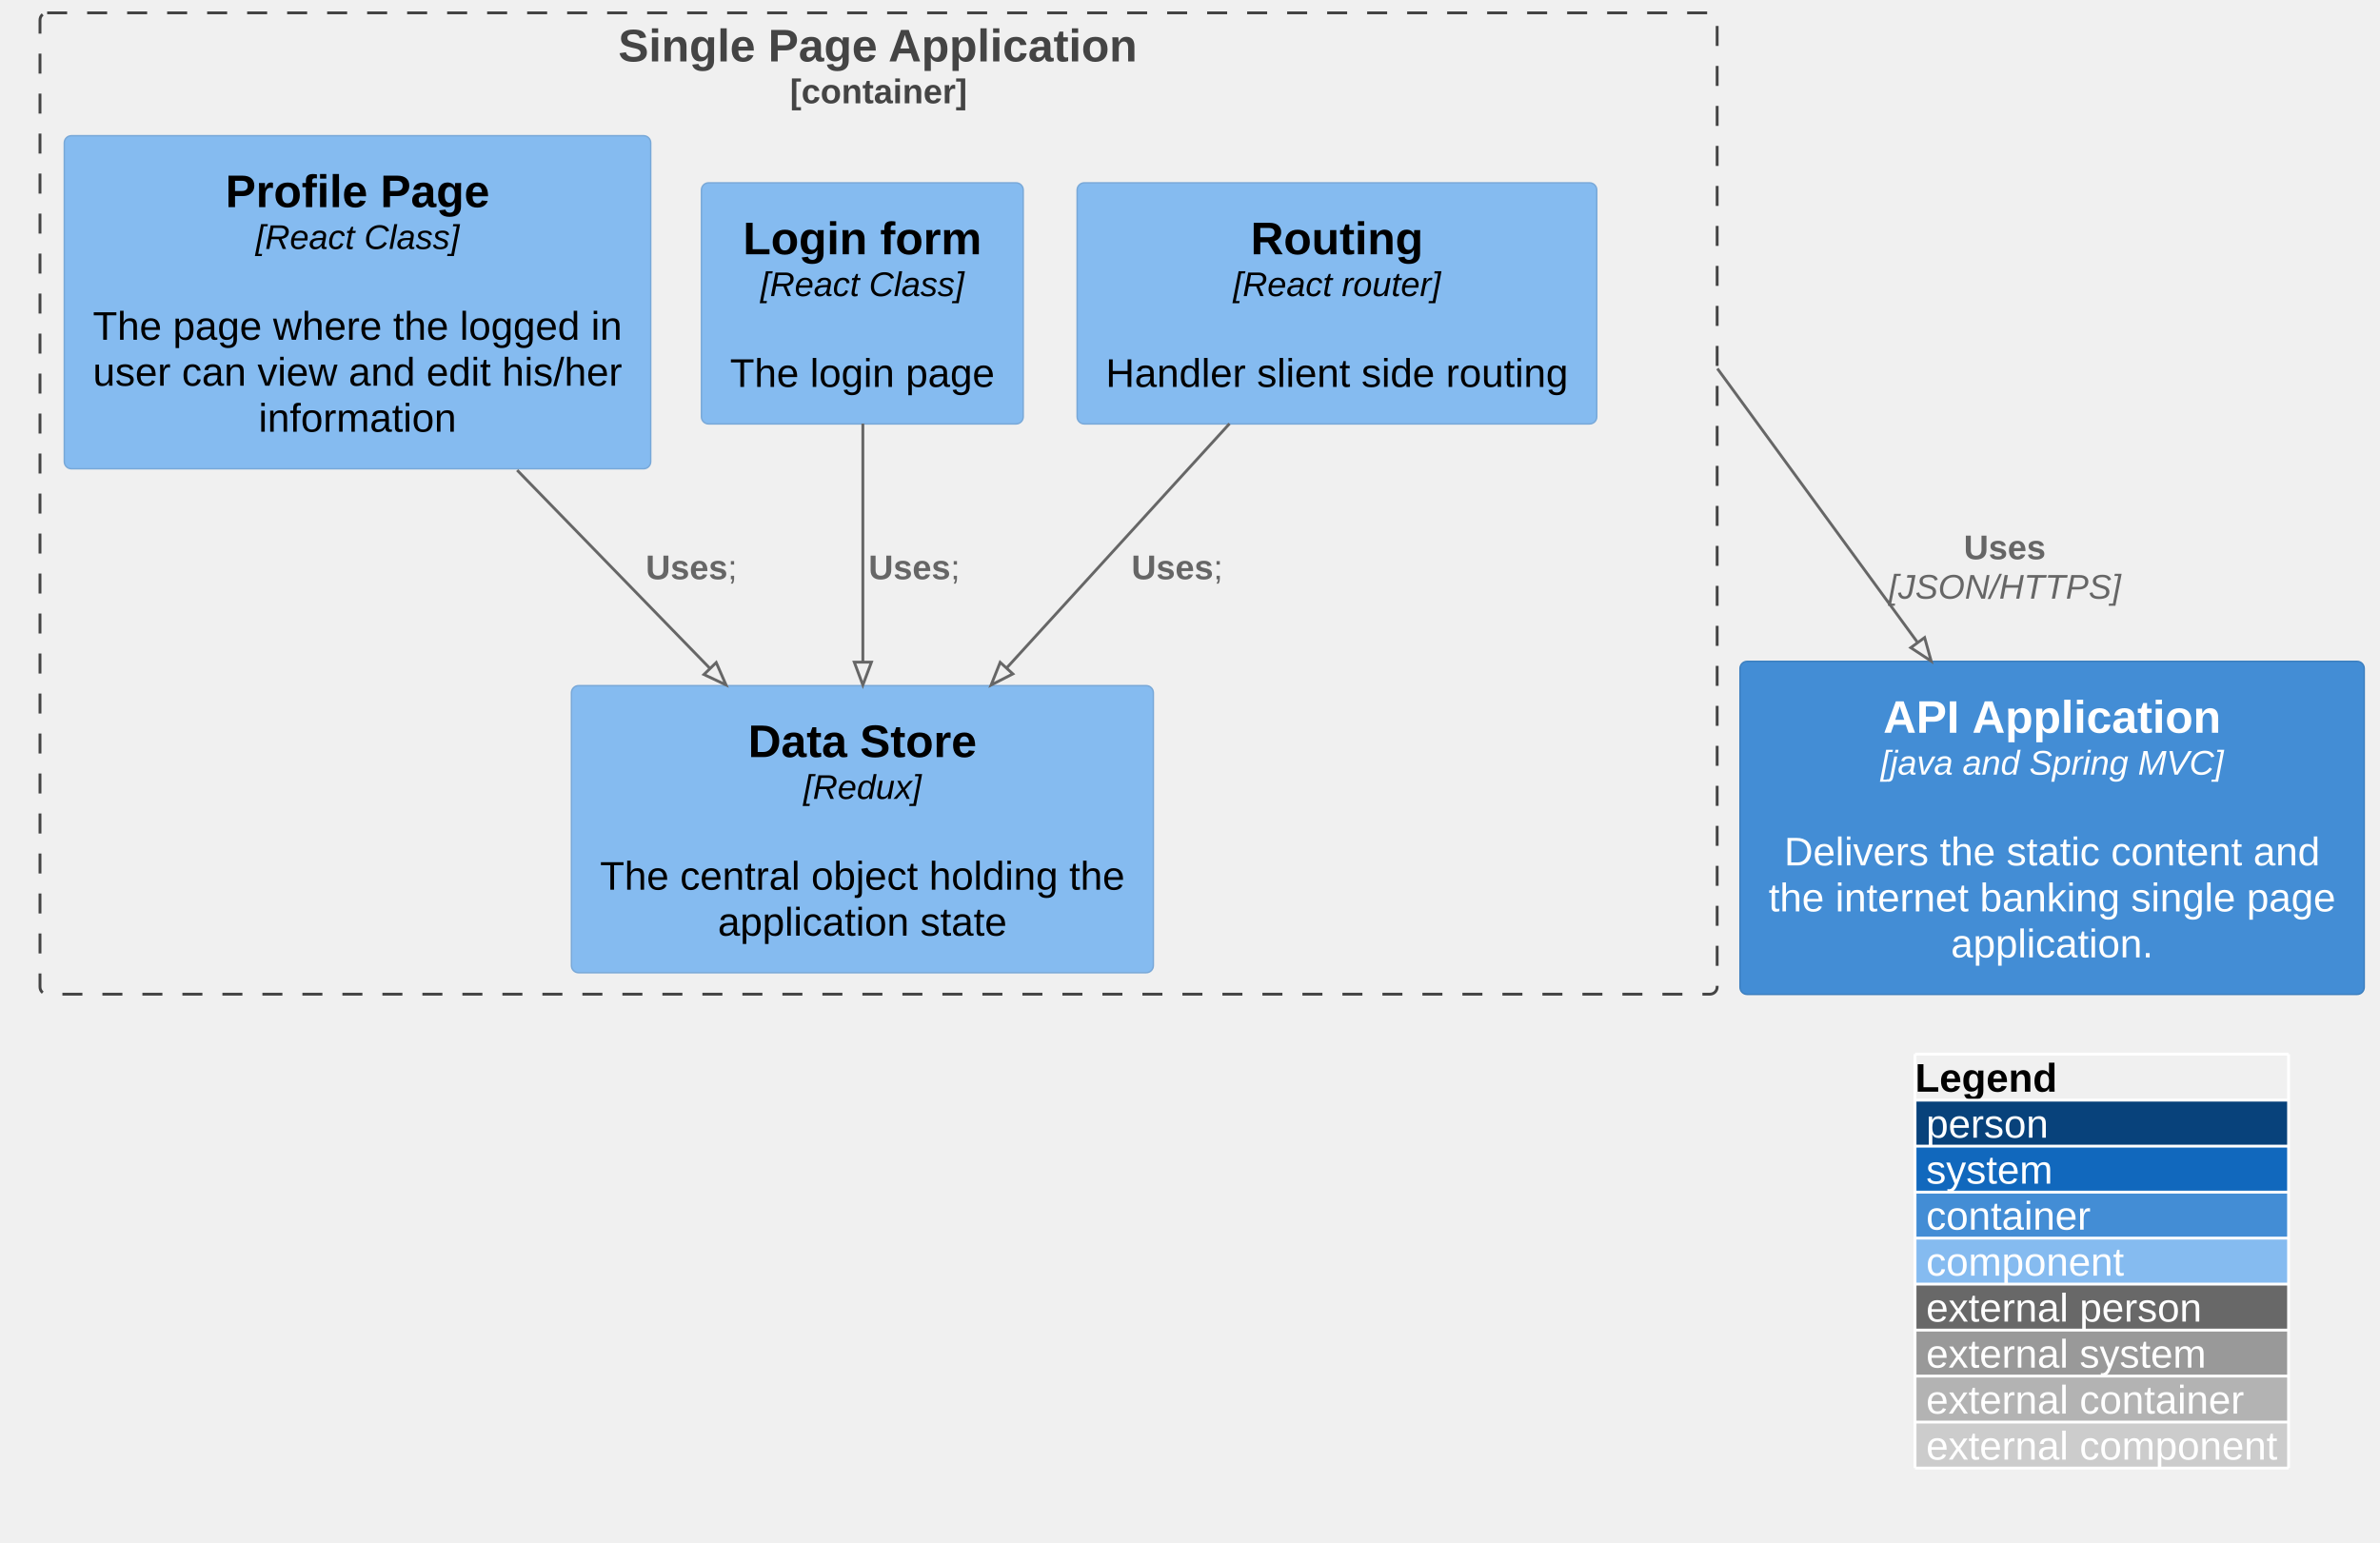
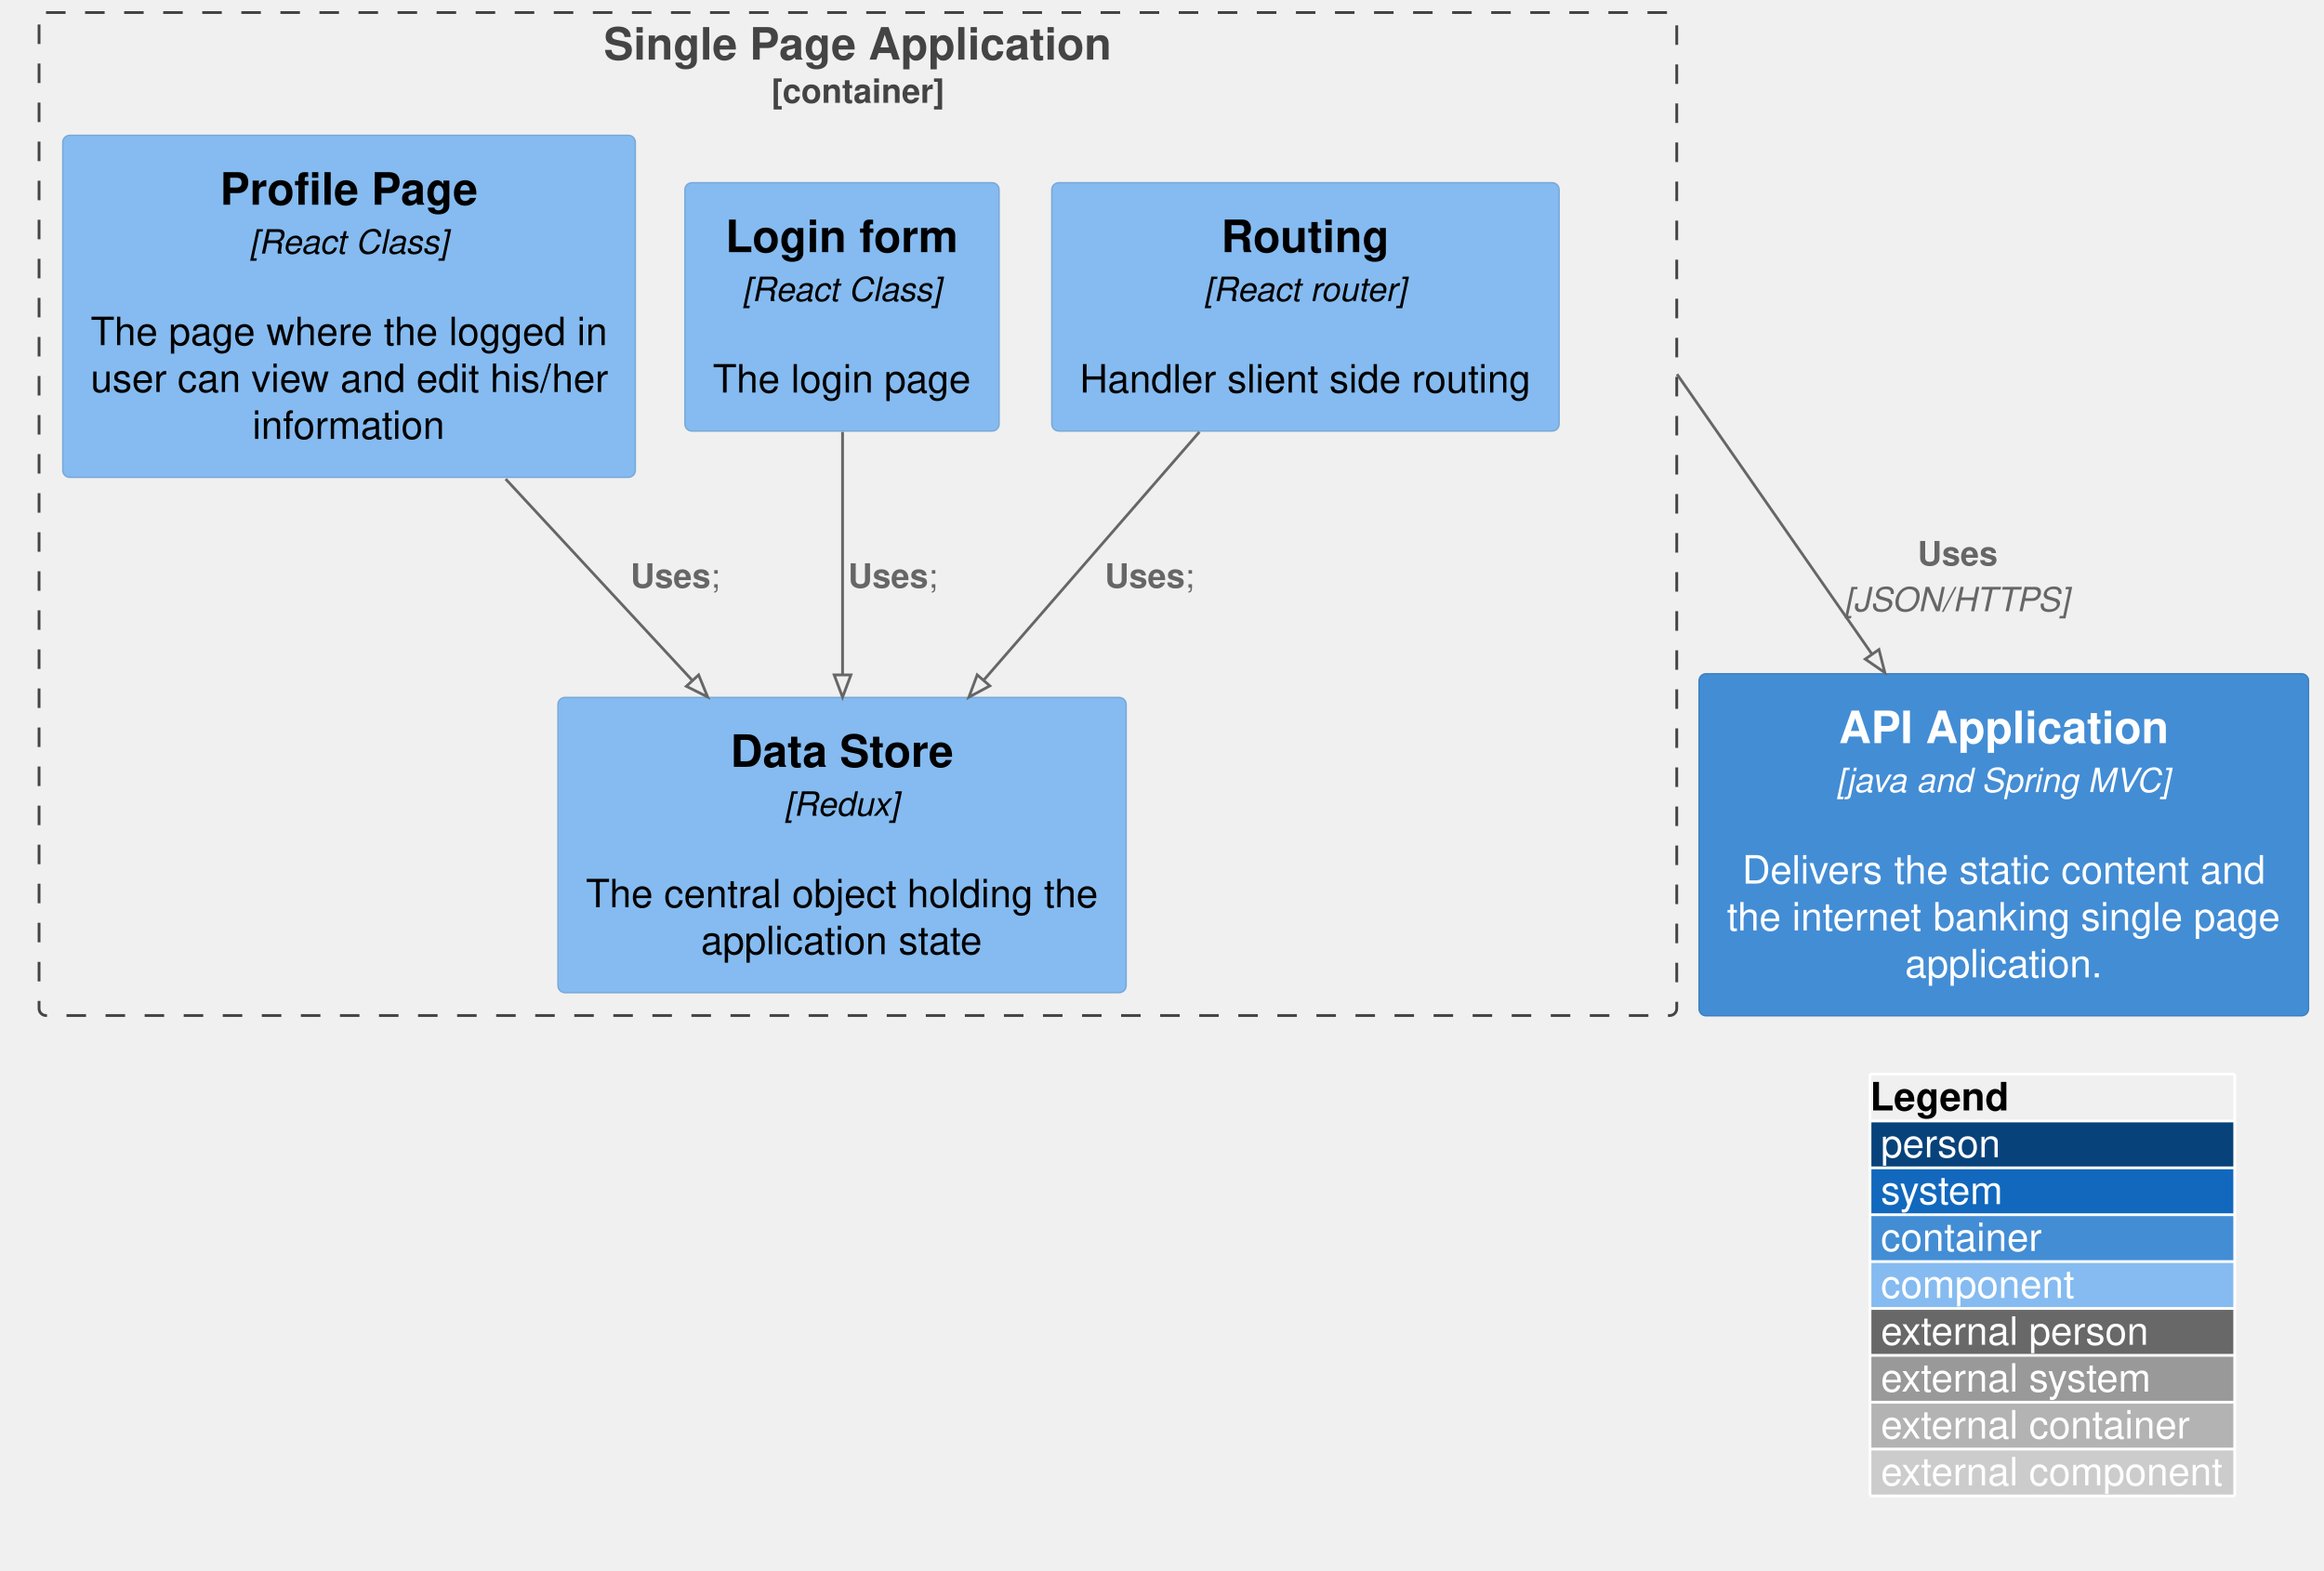
- <svg xmlns="http://www.w3.org/2000/svg" contentStyleType="text/css" data-diagram-type="DESCRIPTION" height="540px" preserveAspectRatio="none" style="width:833px;height:540px;background:#FFFFFF;" version="1.1" viewBox="0 0 833 540" width="833px" zoomAndPan="magnify">
+ <svg xmlns="http://www.w3.org/2000/svg" contentStyleType="text/css" data-diagram-type="DESCRIPTION" height="563px" preserveAspectRatio="none" style="width:833px;height:563px;background:#FFFFFF;" version="1.1" viewBox="0 0 833 563" width="833px" zoomAndPan="magnify">
  <defs />
  <g>
    <g class="cluster" data-entity="spa" data-source-line="1465" data-uid="ent0003" id="cluster_spa">
-       <rect fill="none" height="343.5" rx="2.5" ry="2.5" style="stroke:#444444;stroke-width:1;stroke-dasharray:7.0,7.0;" width="587" x="14" y="4.5" />
-       <text fill="#444444" font-family="Liberation Sans" font-size="16" font-weight="bold" lengthAdjust="spacing" textLength="182.25" x="216.375" y="21.508">Single Page Application</text>
-       <text fill="#444444" font-family="Liberation Sans" font-size="12" font-weight="bold" lengthAdjust="spacing" textLength="62.004" x="276.498" y="36.154">[container]</text>
+       <rect fill="none" height="359.5" rx="2.5" ry="2.5" style="stroke:#444444;stroke-width:1;stroke-dasharray:7.0,7.0;" width="587" x="14" y="4.5" />
+       <text fill="#444444" font-family="Nimbus Sans" font-size="16" font-weight="bold" lengthAdjust="spacing" textLength="182.272" x="216.364" y="21.364">Single Page Application</text>
+       <text fill="#444444" font-family="Nimbus Sans" font-size="12" font-weight="bold" lengthAdjust="spacing" textLength="62.004" x="276.498" y="36.848">[container]</text>
    </g>
    <g class="entity" data-entity="api" data-source-line="71" data-uid="ent0002" id="entity_api">
-       <rect fill="#438DD5" height="116.592" rx="2.5" ry="2.5" style="stroke:#3C7FC0;stroke-width:0.5;" width="218.481" x="609" y="231.5" />
-       <text fill="#FFFFFF" font-family="Liberation Sans" font-size="16" font-weight="bold" lengthAdjust="spacing" textLength="26.672" x="659.127" y="256.508">API</text>
-       <text fill="#FFFFFF" font-family="Liberation Sans" font-size="16" font-weight="bold" lengthAdjust="spacing" textLength="4.445" x="685.799" y="256.508"> </text>
-       <text fill="#FFFFFF" font-family="Liberation Sans" font-size="16" font-weight="bold" lengthAdjust="spacing" textLength="87.109" x="690.245" y="256.508">Application</text>
-       <text fill="#FFFFFF" font-family="Liberation Sans" font-size="12" font-style="italic" lengthAdjust="spacing" textLength="25.348" x="658.211" y="271.154">[java</text>
-       <text fill="#FFFFFF" font-family="Liberation Sans" font-size="12" font-style="italic" lengthAdjust="spacing" textLength="3.334" x="683.559" y="271.154"> </text>
-       <text fill="#FFFFFF" font-family="Liberation Sans" font-size="12" font-style="italic" lengthAdjust="spacing" textLength="20.021" x="686.893" y="271.154">and</text>
-       <text fill="#FFFFFF" font-family="Liberation Sans" font-size="12" font-style="italic" lengthAdjust="spacing" textLength="3.334" x="706.915" y="271.154"> </text>
-       <text fill="#FFFFFF" font-family="Liberation Sans" font-size="12" font-style="italic" lengthAdjust="spacing" textLength="34.688" x="710.249" y="271.154">Spring</text>
-       <text fill="#FFFFFF" font-family="Liberation Sans" font-size="12" font-style="italic" lengthAdjust="spacing" textLength="3.334" x="744.936" y="271.154"> </text>
-       <text fill="#FFFFFF" font-family="Liberation Sans" font-size="12" font-style="italic" lengthAdjust="spacing" textLength="30" x="748.27" y="271.154">MVC]</text>
-       <text fill="#FFFFFF" font-family="Liberation Sans" font-size="14" lengthAdjust="spacing" textLength="3.89" x="716.296" y="286.829"> </text>
-       <text fill="#FFFFFF" font-family="Liberation Sans" font-size="14" lengthAdjust="spacing" textLength="50.565" x="624.469" y="302.928">Delivers</text>
-       <text fill="#FFFFFF" font-family="Liberation Sans" font-size="14" lengthAdjust="spacing" textLength="3.89" x="675.034" y="302.928"> </text>
-       <text fill="#FFFFFF" font-family="Liberation Sans" font-size="14" lengthAdjust="spacing" textLength="19.462" x="678.924" y="302.928">the</text>
-       <text fill="#FFFFFF" font-family="Liberation Sans" font-size="14" lengthAdjust="spacing" textLength="3.89" x="698.386" y="302.928"> </text>
-       <text fill="#FFFFFF" font-family="Liberation Sans" font-size="14" lengthAdjust="spacing" textLength="32.676" x="702.275" y="302.928">static</text>
-       <text fill="#FFFFFF" font-family="Liberation Sans" font-size="14" lengthAdjust="spacing" textLength="3.89" x="734.951" y="302.928"> </text>
-       <text fill="#FFFFFF" font-family="Liberation Sans" font-size="14" lengthAdjust="spacing" textLength="45.924" x="738.841" y="302.928">content</text>
-       <text fill="#FFFFFF" font-family="Liberation Sans" font-size="14" lengthAdjust="spacing" textLength="3.89" x="784.765" y="302.928"> </text>
-       <text fill="#FFFFFF" font-family="Liberation Sans" font-size="14" lengthAdjust="spacing" textLength="23.358" x="788.654" y="302.928">and</text>
-       <text fill="#FFFFFF" font-family="Liberation Sans" font-size="14" lengthAdjust="spacing" textLength="19.462" x="619" y="319.026">the</text>
-       <text fill="#FFFFFF" font-family="Liberation Sans" font-size="14" lengthAdjust="spacing" textLength="3.89" x="638.462" y="319.026"> </text>
-       <text fill="#FFFFFF" font-family="Liberation Sans" font-size="14" lengthAdjust="spacing" textLength="46.696" x="642.352" y="319.026">internet</text>
-       <text fill="#FFFFFF" font-family="Liberation Sans" font-size="14" lengthAdjust="spacing" textLength="3.89" x="689.048" y="319.026"> </text>
-       <text fill="#FFFFFF" font-family="Liberation Sans" font-size="14" lengthAdjust="spacing" textLength="49.041" x="692.938" y="319.026">banking</text>
-       <text fill="#FFFFFF" font-family="Liberation Sans" font-size="14" lengthAdjust="spacing" textLength="3.89" x="741.979" y="319.026"> </text>
-       <text fill="#FFFFFF" font-family="Liberation Sans" font-size="14" lengthAdjust="spacing" textLength="36.579" x="745.868" y="319.026">single</text>
-       <text fill="#FFFFFF" font-family="Liberation Sans" font-size="14" lengthAdjust="spacing" textLength="3.89" x="782.447" y="319.026"> </text>
-       <text fill="#FFFFFF" font-family="Liberation Sans" font-size="14" lengthAdjust="spacing" textLength="31.145" x="786.337" y="319.026">page</text>
-       <text fill="#FFFFFF" font-family="Liberation Sans" font-size="14" lengthAdjust="spacing" textLength="70.827" x="682.827" y="335.125">application.</text>
+       <rect fill="#438DD5" height="122.6" rx="2.5" ry="2.5" style="stroke:#3C7FC0;stroke-width:0.5;" width="218.449" x="609" y="241.5" />
+       <text fill="#FFFFFF" font-family="Nimbus Sans" font-size="16" font-weight="bold" lengthAdjust="spacing" textLength="26.672" x="659.105" y="266.364">API</text>
+       <text fill="#FFFFFF" font-family="Nimbus Sans" font-size="16" font-weight="bold" lengthAdjust="spacing" textLength="4.448" x="685.777" y="266.364"> </text>
+       <text fill="#FFFFFF" font-family="Nimbus Sans" font-size="16" font-weight="bold" lengthAdjust="spacing" textLength="87.12" x="690.225" y="266.364">Application</text>
+       <text fill="#FFFFFF" font-family="Nimbus Sans" font-size="12" font-style="italic" lengthAdjust="spacing" textLength="25.344" x="658.2" y="283.9">[java</text>
+       <text fill="#FFFFFF" font-family="Nimbus Sans" font-size="12" font-style="italic" lengthAdjust="spacing" textLength="3.336" x="683.544" y="283.9"> </text>
+       <text fill="#FFFFFF" font-family="Nimbus Sans" font-size="12" font-style="italic" lengthAdjust="spacing" textLength="20.016" x="686.88" y="283.9">and</text>
+       <text fill="#FFFFFF" font-family="Nimbus Sans" font-size="12" font-style="italic" lengthAdjust="spacing" textLength="3.336" x="706.896" y="283.9"> </text>
+       <text fill="#FFFFFF" font-family="Nimbus Sans" font-size="12" font-style="italic" lengthAdjust="spacing" textLength="34.68" x="710.232" y="283.9">Spring</text>
+       <text fill="#FFFFFF" font-family="Nimbus Sans" font-size="12" font-style="italic" lengthAdjust="spacing" textLength="3.336" x="744.913" y="283.9"> </text>
+       <text fill="#FFFFFF" font-family="Nimbus Sans" font-size="12" font-style="italic" lengthAdjust="spacing" textLength="30" x="748.249" y="283.9">MVC]</text>
+       <text fill="#FFFFFF" font-family="Nimbus Sans" font-size="14" lengthAdjust="spacing" textLength="3.892" x="716.279" y="299.906"> </text>
+       <text fill="#FFFFFF" font-family="Nimbus Sans" font-size="14" lengthAdjust="spacing" textLength="50.554" x="624.46" y="316.706">Delivers</text>
+       <text fill="#FFFFFF" font-family="Nimbus Sans" font-size="14" lengthAdjust="spacing" textLength="3.892" x="675.014" y="316.706"> </text>
+       <text fill="#FFFFFF" font-family="Nimbus Sans" font-size="14" lengthAdjust="spacing" textLength="19.46" x="678.906" y="316.706">the</text>
+       <text fill="#FFFFFF" font-family="Nimbus Sans" font-size="14" lengthAdjust="spacing" textLength="3.892" x="698.366" y="316.706"> </text>
+       <text fill="#FFFFFF" font-family="Nimbus Sans" font-size="14" lengthAdjust="spacing" textLength="32.676" x="702.258" y="316.706">static</text>
+       <text fill="#FFFFFF" font-family="Nimbus Sans" font-size="14" lengthAdjust="spacing" textLength="3.892" x="734.933" y="316.706"> </text>
+       <text fill="#FFFFFF" font-family="Nimbus Sans" font-size="14" lengthAdjust="spacing" textLength="45.92" x="738.826" y="316.706">content</text>
+       <text fill="#FFFFFF" font-family="Nimbus Sans" font-size="14" lengthAdjust="spacing" textLength="3.892" x="784.745" y="316.706"> </text>
+       <text fill="#FFFFFF" font-family="Nimbus Sans" font-size="14" lengthAdjust="spacing" textLength="23.352" x="788.637" y="316.706">and</text>
+       <text fill="#FFFFFF" font-family="Nimbus Sans" font-size="14" lengthAdjust="spacing" textLength="19.46" x="619" y="333.506">the</text>
+       <text fill="#FFFFFF" font-family="Nimbus Sans" font-size="14" lengthAdjust="spacing" textLength="3.892" x="638.46" y="333.506"> </text>
+       <text fill="#FFFFFF" font-family="Nimbus Sans" font-size="14" lengthAdjust="spacing" textLength="46.69" x="642.352" y="333.506">internet</text>
+       <text fill="#FFFFFF" font-family="Nimbus Sans" font-size="14" lengthAdjust="spacing" textLength="3.892" x="689.042" y="333.506"> </text>
+       <text fill="#FFFFFF" font-family="Nimbus Sans" font-size="14" lengthAdjust="spacing" textLength="49.028" x="692.934" y="333.506">banking</text>
+       <text fill="#FFFFFF" font-family="Nimbus Sans" font-size="14" lengthAdjust="spacing" textLength="3.892" x="741.962" y="333.506"> </text>
+       <text fill="#FFFFFF" font-family="Nimbus Sans" font-size="14" lengthAdjust="spacing" textLength="36.568" x="745.854" y="333.506">single</text>
+       <text fill="#FFFFFF" font-family="Nimbus Sans" font-size="14" lengthAdjust="spacing" textLength="3.892" x="782.421" y="333.506"> </text>
+       <text fill="#FFFFFF" font-family="Nimbus Sans" font-size="14" lengthAdjust="spacing" textLength="31.136" x="786.313" y="333.506">page</text>
+       <text fill="#FFFFFF" font-family="Nimbus Sans" font-size="14" lengthAdjust="spacing" textLength="70.812" x="682.819" y="350.306">application.</text>
    </g>
    <g class="entity" data-entity="routing" data-source-line="63" data-uid="ent0004" id="entity_routing">
-       <rect fill="#85BBF0" height="84.394" rx="2.5" ry="2.5" style="stroke:#78A8D8;stroke-width:0.5;" width="181.868" x="377" y="64" />
-       <text fill="#000000" font-family="Liberation Sans" font-size="16" font-weight="bold" lengthAdjust="spacing" textLength="60.422" x="437.723" y="89.008">Routing</text>
-       <text fill="#000000" font-family="Liberation Sans" font-size="12" font-style="italic" lengthAdjust="spacing" textLength="34.682" x="431.585" y="103.654">[React</text>
-       <text fill="#000000" font-family="Liberation Sans" font-size="12" font-style="italic" lengthAdjust="spacing" textLength="3.334" x="466.267" y="103.654"> </text>
-       <text fill="#000000" font-family="Liberation Sans" font-size="12" font-style="italic" lengthAdjust="spacing" textLength="34.682" x="469.601" y="103.654">router]</text>
-       <text fill="#000000" font-family="Liberation Sans" font-size="14" lengthAdjust="spacing" textLength="3.89" x="465.989" y="119.329"> </text>
-       <text fill="#000000" font-family="Liberation Sans" font-size="14" lengthAdjust="spacing" textLength="49.027" x="387" y="135.428">Handler</text>
-       <text fill="#000000" font-family="Liberation Sans" font-size="14" lengthAdjust="spacing" textLength="3.89" x="436.027" y="135.428"> </text>
-       <text fill="#000000" font-family="Liberation Sans" font-size="14" lengthAdjust="spacing" textLength="32.683" x="439.917" y="135.428">slient</text>
-       <text fill="#000000" font-family="Liberation Sans" font-size="14" lengthAdjust="spacing" textLength="3.89" x="472.6" y="135.428"> </text>
-       <text fill="#000000" font-family="Liberation Sans" font-size="14" lengthAdjust="spacing" textLength="25.683" x="476.489" y="135.428">side</text>
-       <text fill="#000000" font-family="Liberation Sans" font-size="14" lengthAdjust="spacing" textLength="3.89" x="502.172" y="135.428"> </text>
-       <text fill="#000000" font-family="Liberation Sans" font-size="14" lengthAdjust="spacing" textLength="42.807" x="506.062" y="135.428">routing</text>
+       <rect fill="#85BBF0" height="89" rx="2.5" ry="2.5" style="stroke:#78A8D8;stroke-width:0.5;" width="181.839" x="377" y="65.5" />
+       <text fill="#000000" font-family="Nimbus Sans" font-size="16" font-weight="bold" lengthAdjust="spacing" textLength="60.432" x="437.704" y="90.364">Routing</text>
+       <text fill="#000000" font-family="Nimbus Sans" font-size="12" font-style="italic" lengthAdjust="spacing" textLength="34.68" x="431.571" y="107.9">[React</text>
+       <text fill="#000000" font-family="Nimbus Sans" font-size="12" font-style="italic" lengthAdjust="spacing" textLength="3.336" x="466.252" y="107.9"> </text>
+       <text fill="#000000" font-family="Nimbus Sans" font-size="12" font-style="italic" lengthAdjust="spacing" textLength="34.68" x="469.588" y="107.9">router]</text>
+       <text fill="#000000" font-family="Nimbus Sans" font-size="14" lengthAdjust="spacing" textLength="3.892" x="465.974" y="123.906"> </text>
+       <text fill="#000000" font-family="Nimbus Sans" font-size="14" lengthAdjust="spacing" textLength="49.014" x="387" y="140.706">Handler</text>
+       <text fill="#000000" font-family="Nimbus Sans" font-size="14" lengthAdjust="spacing" textLength="3.892" x="436.014" y="140.706"> </text>
+       <text fill="#000000" font-family="Nimbus Sans" font-size="14" lengthAdjust="spacing" textLength="32.676" x="439.906" y="140.706">slient</text>
+       <text fill="#000000" font-family="Nimbus Sans" font-size="14" lengthAdjust="spacing" textLength="3.892" x="472.582" y="140.706"> </text>
+       <text fill="#000000" font-family="Nimbus Sans" font-size="14" lengthAdjust="spacing" textLength="25.676" x="476.474" y="140.706">side</text>
+       <text fill="#000000" font-family="Nimbus Sans" font-size="14" lengthAdjust="spacing" textLength="3.892" x="502.149" y="140.706"> </text>
+       <text fill="#000000" font-family="Nimbus Sans" font-size="14" lengthAdjust="spacing" textLength="42.798" x="506.041" y="140.706">routing</text>
    </g>
    <g class="entity" data-entity="store" data-source-line="63" data-uid="ent0005" id="entity_store">
-       <rect fill="#85BBF0" height="100.493" rx="2.5" ry="2.5" style="stroke:#78A8D8;stroke-width:0.5;" width="203.675" x="200" y="240" />
-       <text fill="#000000" font-family="Liberation Sans" font-size="16" font-weight="bold" lengthAdjust="spacing" textLength="34.68" x="261.826" y="265.008">Data</text>
-       <text fill="#000000" font-family="Liberation Sans" font-size="16" font-weight="bold" lengthAdjust="spacing" textLength="4.445" x="296.505" y="265.008"> </text>
-       <text fill="#000000" font-family="Liberation Sans" font-size="16" font-weight="bold" lengthAdjust="spacing" textLength="40.898" x="300.951" y="265.008">Store</text>
-       <text fill="#000000" font-family="Liberation Sans" font-size="12" font-style="italic" lengthAdjust="spacing" textLength="41.355" x="281.16" y="279.654">[Redux]</text>
-       <text fill="#000000" font-family="Liberation Sans" font-size="14" lengthAdjust="spacing" textLength="3.89" x="299.893" y="295.329"> </text>
-       <text fill="#000000" font-family="Liberation Sans" font-size="14" lengthAdjust="spacing" textLength="24.124" x="210" y="311.428">The</text>
-       <text fill="#000000" font-family="Liberation Sans" font-size="14" lengthAdjust="spacing" textLength="3.89" x="234.124" y="311.428"> </text>
-       <text fill="#000000" font-family="Liberation Sans" font-size="14" lengthAdjust="spacing" textLength="42.02" x="238.014" y="311.428">central</text>
-       <text fill="#000000" font-family="Liberation Sans" font-size="14" lengthAdjust="spacing" textLength="3.89" x="280.034" y="311.428"> </text>
-       <text fill="#000000" font-family="Liberation Sans" font-size="14" lengthAdjust="spacing" textLength="37.358" x="283.924" y="311.428">object</text>
-       <text fill="#000000" font-family="Liberation Sans" font-size="14" lengthAdjust="spacing" textLength="3.89" x="321.282" y="311.428"> </text>
-       <text fill="#000000" font-family="Liberation Sans" font-size="14" lengthAdjust="spacing" textLength="45.151" x="325.172" y="311.428">holding</text>
-       <text fill="#000000" font-family="Liberation Sans" font-size="14" lengthAdjust="spacing" textLength="3.89" x="370.323" y="311.428"> </text>
-       <text fill="#000000" font-family="Liberation Sans" font-size="14" lengthAdjust="spacing" textLength="19.462" x="374.213" y="311.428">the</text>
-       <text fill="#000000" font-family="Liberation Sans" font-size="14" lengthAdjust="spacing" textLength="66.938" x="251.248" y="327.526">application</text>
-       <text fill="#000000" font-family="Liberation Sans" font-size="14" lengthAdjust="spacing" textLength="3.89" x="318.185" y="327.526"> </text>
-       <text fill="#000000" font-family="Liberation Sans" font-size="14" lengthAdjust="spacing" textLength="30.352" x="322.075" y="327.526">state</text>
+       <rect fill="#85BBF0" height="105.8" rx="2.5" ry="2.5" style="stroke:#78A8D8;stroke-width:0.5;" width="203.651" x="200" y="250" />
+       <text fill="#000000" font-family="Nimbus Sans" font-size="16" font-weight="bold" lengthAdjust="spacing" textLength="34.672" x="261.817" y="274.864">Data</text>
+       <text fill="#000000" font-family="Nimbus Sans" font-size="16" font-weight="bold" lengthAdjust="spacing" textLength="4.448" x="296.49" y="274.864"> </text>
+       <text fill="#000000" font-family="Nimbus Sans" font-size="16" font-weight="bold" lengthAdjust="spacing" textLength="40.896" x="300.938" y="274.864">Store</text>
+       <text fill="#000000" font-family="Nimbus Sans" font-size="12" font-style="italic" lengthAdjust="spacing" textLength="41.352" x="281.149" y="292.4">[Redux]</text>
+       <text fill="#000000" font-family="Nimbus Sans" font-size="14" lengthAdjust="spacing" textLength="3.892" x="299.88" y="308.406"> </text>
+       <text fill="#000000" font-family="Nimbus Sans" font-size="14" lengthAdjust="spacing" textLength="24.122" x="210" y="325.206">The</text>
+       <text fill="#000000" font-family="Nimbus Sans" font-size="14" lengthAdjust="spacing" textLength="3.892" x="234.122" y="325.206"> </text>
+       <text fill="#000000" font-family="Nimbus Sans" font-size="14" lengthAdjust="spacing" textLength="42.014" x="238.014" y="325.206">central</text>
+       <text fill="#000000" font-family="Nimbus Sans" font-size="14" lengthAdjust="spacing" textLength="3.892" x="280.028" y="325.206"> </text>
+       <text fill="#000000" font-family="Nimbus Sans" font-size="14" lengthAdjust="spacing" textLength="37.352" x="283.92" y="325.206">object</text>
+       <text fill="#000000" font-family="Nimbus Sans" font-size="14" lengthAdjust="spacing" textLength="3.892" x="321.272" y="325.206"> </text>
+       <text fill="#000000" font-family="Nimbus Sans" font-size="14" lengthAdjust="spacing" textLength="45.136" x="325.163" y="325.206">holding</text>
+       <text fill="#000000" font-family="Nimbus Sans" font-size="14" lengthAdjust="spacing" textLength="3.892" x="370.299" y="325.206"> </text>
+       <text fill="#000000" font-family="Nimbus Sans" font-size="14" lengthAdjust="spacing" textLength="19.46" x="374.191" y="325.206">the</text>
+       <text fill="#000000" font-family="Nimbus Sans" font-size="14" lengthAdjust="spacing" textLength="66.92" x="251.244" y="342.006">application</text>
+       <text fill="#000000" font-family="Nimbus Sans" font-size="14" lengthAdjust="spacing" textLength="3.892" x="318.163" y="342.006"> </text>
+       <text fill="#000000" font-family="Nimbus Sans" font-size="14" lengthAdjust="spacing" textLength="30.352" x="322.055" y="342.006">state</text>
    </g>
    <g class="entity" data-entity="login" data-source-line="63" data-uid="ent0006" id="entity_login">
-       <rect fill="#85BBF0" height="84.394" rx="2.5" ry="2.5" style="stroke:#78A8D8;stroke-width:0.5;" width="112.627" x="245.5" y="64" />
-       <text fill="#000000" font-family="Liberation Sans" font-size="16" font-weight="bold" lengthAdjust="spacing" textLength="43.539" x="260.044" y="89.008">Login</text>
-       <text fill="#000000" font-family="Liberation Sans" font-size="16" font-weight="bold" lengthAdjust="spacing" textLength="4.445" x="303.583" y="89.008"> </text>
-       <text fill="#000000" font-family="Liberation Sans" font-size="16" font-weight="bold" lengthAdjust="spacing" textLength="35.555" x="308.028" y="89.008">form</text>
-       <text fill="#000000" font-family="Liberation Sans" font-size="12" font-style="italic" lengthAdjust="spacing" textLength="34.682" x="266.136" y="103.654">[React</text>
-       <text fill="#000000" font-family="Liberation Sans" font-size="12" font-style="italic" lengthAdjust="spacing" textLength="3.334" x="300.817" y="103.654"> </text>
-       <text fill="#000000" font-family="Liberation Sans" font-size="12" font-style="italic" lengthAdjust="spacing" textLength="33.34" x="304.151" y="103.654">Class]</text>
-       <text fill="#000000" font-family="Liberation Sans" font-size="14" lengthAdjust="spacing" textLength="3.89" x="299.869" y="119.329"> </text>
-       <text fill="#000000" font-family="Liberation Sans" font-size="14" lengthAdjust="spacing" textLength="24.124" x="255.5" y="135.428">The</text>
-       <text fill="#000000" font-family="Liberation Sans" font-size="14" lengthAdjust="spacing" textLength="3.89" x="279.624" y="135.428"> </text>
-       <text fill="#000000" font-family="Liberation Sans" font-size="14" lengthAdjust="spacing" textLength="29.579" x="283.514" y="135.428">login</text>
-       <text fill="#000000" font-family="Liberation Sans" font-size="14" lengthAdjust="spacing" textLength="3.89" x="313.093" y="135.428"> </text>
-       <text fill="#000000" font-family="Liberation Sans" font-size="14" lengthAdjust="spacing" textLength="31.145" x="316.982" y="135.428">page</text>
+       <rect fill="#85BBF0" height="89" rx="2.5" ry="2.5" style="stroke:#78A8D8;stroke-width:0.5;" width="112.61" x="245.5" y="65.5" />
+       <text fill="#000000" font-family="Nimbus Sans" font-size="16" font-weight="bold" lengthAdjust="spacing" textLength="43.552" x="260.029" y="90.364">Login</text>
+       <text fill="#000000" font-family="Nimbus Sans" font-size="16" font-weight="bold" lengthAdjust="spacing" textLength="4.448" x="303.581" y="90.364"> </text>
+       <text fill="#000000" font-family="Nimbus Sans" font-size="16" font-weight="bold" lengthAdjust="spacing" textLength="35.552" x="308.029" y="90.364">form</text>
+       <text fill="#000000" font-family="Nimbus Sans" font-size="12" font-style="italic" lengthAdjust="spacing" textLength="34.68" x="266.128" y="107.9">[React</text>
+       <text fill="#000000" font-family="Nimbus Sans" font-size="12" font-style="italic" lengthAdjust="spacing" textLength="3.336" x="300.809" y="107.9"> </text>
+       <text fill="#000000" font-family="Nimbus Sans" font-size="12" font-style="italic" lengthAdjust="spacing" textLength="33.336" x="304.145" y="107.9">Class]</text>
+       <text fill="#000000" font-family="Nimbus Sans" font-size="14" lengthAdjust="spacing" textLength="3.892" x="299.859" y="123.906"> </text>
+       <text fill="#000000" font-family="Nimbus Sans" font-size="14" lengthAdjust="spacing" textLength="24.122" x="255.5" y="140.706">The</text>
+       <text fill="#000000" font-family="Nimbus Sans" font-size="14" lengthAdjust="spacing" textLength="3.892" x="279.622" y="140.706"> </text>
+       <text fill="#000000" font-family="Nimbus Sans" font-size="14" lengthAdjust="spacing" textLength="29.568" x="283.514" y="140.706">login</text>
+       <text fill="#000000" font-family="Nimbus Sans" font-size="14" lengthAdjust="spacing" textLength="3.892" x="313.082" y="140.706"> </text>
+       <text fill="#000000" font-family="Nimbus Sans" font-size="14" lengthAdjust="spacing" textLength="31.136" x="316.974" y="140.706">page</text>
    </g>
    <g class="entity" data-entity="profile" data-source-line="63" data-uid="ent0007" id="entity_profile">
-       <rect fill="#85BBF0" height="116.592" rx="2.5" ry="2.5" style="stroke:#78A8D8;stroke-width:0.5;" width="205.247" x="22.5" y="47.5" />
-       <text fill="#000000" font-family="Liberation Sans" font-size="16" font-weight="bold" lengthAdjust="spacing" textLength="49.789" x="78.885" y="72.508">Profile</text>
-       <text fill="#000000" font-family="Liberation Sans" font-size="16" font-weight="bold" lengthAdjust="spacing" textLength="4.445" x="128.674" y="72.508"> </text>
-       <text fill="#000000" font-family="Liberation Sans" font-size="16" font-weight="bold" lengthAdjust="spacing" textLength="38.242" x="133.12" y="72.508">Page</text>
-       <text fill="#000000" font-family="Liberation Sans" font-size="12" font-style="italic" lengthAdjust="spacing" textLength="34.682" x="89.446" y="87.154">[React</text>
-       <text fill="#000000" font-family="Liberation Sans" font-size="12" font-style="italic" lengthAdjust="spacing" textLength="3.334" x="124.127" y="87.154"> </text>
-       <text fill="#000000" font-family="Liberation Sans" font-size="12" font-style="italic" lengthAdjust="spacing" textLength="33.34" x="127.461" y="87.154">Class]</text>
-       <text fill="#000000" font-family="Liberation Sans" font-size="14" lengthAdjust="spacing" textLength="3.89" x="123.179" y="102.829"> </text>
-       <text fill="#000000" font-family="Liberation Sans" font-size="14" lengthAdjust="spacing" textLength="24.124" x="32.5" y="118.928">The</text>
-       <text fill="#000000" font-family="Liberation Sans" font-size="14" lengthAdjust="spacing" textLength="3.89" x="56.624" y="118.928"> </text>
-       <text fill="#000000" font-family="Liberation Sans" font-size="14" lengthAdjust="spacing" textLength="31.145" x="60.514" y="118.928">page</text>
-       <text fill="#000000" font-family="Liberation Sans" font-size="14" lengthAdjust="spacing" textLength="3.89" x="91.658" y="118.928"> </text>
-       <text fill="#000000" font-family="Liberation Sans" font-size="14" lengthAdjust="spacing" textLength="38.131" x="95.548" y="118.928">where</text>
-       <text fill="#000000" font-family="Liberation Sans" font-size="14" lengthAdjust="spacing" textLength="3.89" x="133.679" y="118.928"> </text>
-       <text fill="#000000" font-family="Liberation Sans" font-size="14" lengthAdjust="spacing" textLength="19.462" x="137.568" y="118.928">the</text>
-       <text fill="#000000" font-family="Liberation Sans" font-size="14" lengthAdjust="spacing" textLength="3.89" x="157.03" y="118.928"> </text>
-       <text fill="#000000" font-family="Liberation Sans" font-size="14" lengthAdjust="spacing" textLength="42.041" x="160.92" y="118.928">logged</text>
-       <text fill="#000000" font-family="Liberation Sans" font-size="14" lengthAdjust="spacing" textLength="3.89" x="202.961" y="118.928"> </text>
-       <text fill="#000000" font-family="Liberation Sans" font-size="14" lengthAdjust="spacing" textLength="10.896" x="206.851" y="118.928">in</text>
-       <text fill="#000000" font-family="Liberation Sans" font-size="14" lengthAdjust="spacing" textLength="27.234" x="32.517" y="135.026">user</text>
-       <text fill="#000000" font-family="Liberation Sans" font-size="14" lengthAdjust="spacing" textLength="3.89" x="59.752" y="135.026"> </text>
-       <text fill="#000000" font-family="Liberation Sans" font-size="14" lengthAdjust="spacing" textLength="22.572" x="63.641" y="135.026">can</text>
-       <text fill="#000000" font-family="Liberation Sans" font-size="14" lengthAdjust="spacing" textLength="3.89" x="86.213" y="135.026"> </text>
-       <text fill="#000000" font-family="Liberation Sans" font-size="14" lengthAdjust="spacing" textLength="28.007" x="90.103" y="135.026">view</text>
-       <text fill="#000000" font-family="Liberation Sans" font-size="14" lengthAdjust="spacing" textLength="3.89" x="118.11" y="135.026"> </text>
-       <text fill="#000000" font-family="Liberation Sans" font-size="14" lengthAdjust="spacing" textLength="23.358" x="121.999" y="135.026">and</text>
-       <text fill="#000000" font-family="Liberation Sans" font-size="14" lengthAdjust="spacing" textLength="3.89" x="145.358" y="135.026"> </text>
-       <text fill="#000000" font-family="Liberation Sans" font-size="14" lengthAdjust="spacing" textLength="22.572" x="149.248" y="135.026">edit</text>
-       <text fill="#000000" font-family="Liberation Sans" font-size="14" lengthAdjust="spacing" textLength="3.89" x="171.82" y="135.026"> </text>
-       <text fill="#000000" font-family="Liberation Sans" font-size="14" lengthAdjust="spacing" textLength="42.02" x="175.709" y="135.026">his/her</text>
-       <text fill="#000000" font-family="Liberation Sans" font-size="14" lengthAdjust="spacing" textLength="69.255" x="90.496" y="151.125">information</text>
+       <rect fill="#85BBF0" height="122.6" rx="2.5" ry="2.5" style="stroke:#78A8D8;stroke-width:0.5;" width="205.219" x="22.5" y="48.5" />
+       <text fill="#000000" font-family="Nimbus Sans" font-size="16" font-weight="bold" lengthAdjust="spacing" textLength="49.792" x="78.87" y="73.364">Profile</text>
+       <text fill="#000000" font-family="Nimbus Sans" font-size="16" font-weight="bold" lengthAdjust="spacing" textLength="4.448" x="128.662" y="73.364"> </text>
+       <text fill="#000000" font-family="Nimbus Sans" font-size="16" font-weight="bold" lengthAdjust="spacing" textLength="38.24" x="133.11" y="73.364">Page</text>
+       <text fill="#000000" font-family="Nimbus Sans" font-size="12" font-style="italic" lengthAdjust="spacing" textLength="34.68" x="89.433" y="90.9">[React</text>
+       <text fill="#000000" font-family="Nimbus Sans" font-size="12" font-style="italic" lengthAdjust="spacing" textLength="3.336" x="124.114" y="90.9"> </text>
+       <text fill="#000000" font-family="Nimbus Sans" font-size="12" font-style="italic" lengthAdjust="spacing" textLength="33.336" x="127.45" y="90.9">Class]</text>
+       <text fill="#000000" font-family="Nimbus Sans" font-size="14" lengthAdjust="spacing" textLength="3.892" x="123.164" y="106.906"> </text>
+       <text fill="#000000" font-family="Nimbus Sans" font-size="14" lengthAdjust="spacing" textLength="24.122" x="32.5" y="123.706">The</text>
+       <text fill="#000000" font-family="Nimbus Sans" font-size="14" lengthAdjust="spacing" textLength="3.892" x="56.622" y="123.706"> </text>
+       <text fill="#000000" font-family="Nimbus Sans" font-size="14" lengthAdjust="spacing" textLength="31.136" x="60.514" y="123.706">page</text>
+       <text fill="#000000" font-family="Nimbus Sans" font-size="14" lengthAdjust="spacing" textLength="3.892" x="91.65" y="123.706"> </text>
+       <text fill="#000000" font-family="Nimbus Sans" font-size="14" lengthAdjust="spacing" textLength="38.122" x="95.542" y="123.706">where</text>
+       <text fill="#000000" font-family="Nimbus Sans" font-size="14" lengthAdjust="spacing" textLength="3.892" x="133.664" y="123.706"> </text>
+       <text fill="#000000" font-family="Nimbus Sans" font-size="14" lengthAdjust="spacing" textLength="19.46" x="137.556" y="123.706">the</text>
+       <text fill="#000000" font-family="Nimbus Sans" font-size="14" lengthAdjust="spacing" textLength="3.892" x="157.016" y="123.706"> </text>
+       <text fill="#000000" font-family="Nimbus Sans" font-size="14" lengthAdjust="spacing" textLength="42.028" x="160.907" y="123.706">logged</text>
+       <text fill="#000000" font-family="Nimbus Sans" font-size="14" lengthAdjust="spacing" textLength="3.892" x="202.935" y="123.706"> </text>
+       <text fill="#000000" font-family="Nimbus Sans" font-size="14" lengthAdjust="spacing" textLength="10.892" x="206.827" y="123.706">in</text>
+       <text fill="#000000" font-family="Nimbus Sans" font-size="14" lengthAdjust="spacing" textLength="27.23" x="32.514" y="140.506">user</text>
+       <text fill="#000000" font-family="Nimbus Sans" font-size="14" lengthAdjust="spacing" textLength="3.892" x="59.744" y="140.506"> </text>
+       <text fill="#000000" font-family="Nimbus Sans" font-size="14" lengthAdjust="spacing" textLength="22.568" x="63.636" y="140.506">can</text>
+       <text fill="#000000" font-family="Nimbus Sans" font-size="14" lengthAdjust="spacing" textLength="3.892" x="86.204" y="140.506"> </text>
+       <text fill="#000000" font-family="Nimbus Sans" font-size="14" lengthAdjust="spacing" textLength="28" x="90.096" y="140.506">view</text>
+       <text fill="#000000" font-family="Nimbus Sans" font-size="14" lengthAdjust="spacing" textLength="3.892" x="118.096" y="140.506"> </text>
+       <text fill="#000000" font-family="Nimbus Sans" font-size="14" lengthAdjust="spacing" textLength="23.352" x="121.988" y="140.506">and</text>
+       <text fill="#000000" font-family="Nimbus Sans" font-size="14" lengthAdjust="spacing" textLength="3.892" x="145.339" y="140.506"> </text>
+       <text fill="#000000" font-family="Nimbus Sans" font-size="14" lengthAdjust="spacing" textLength="22.568" x="149.232" y="140.506">edit</text>
+       <text fill="#000000" font-family="Nimbus Sans" font-size="14" lengthAdjust="spacing" textLength="3.892" x="171.799" y="140.506"> </text>
+       <text fill="#000000" font-family="Nimbus Sans" font-size="14" lengthAdjust="spacing" textLength="42.014" x="175.691" y="140.506">his/her</text>
+       <text fill="#000000" font-family="Nimbus Sans" font-size="14" lengthAdjust="spacing" textLength="69.244" x="90.488" y="157.306">information</text>
    </g>
    <g class="link" data-entity-1="spa" data-entity-2="api" data-uid="lnk8" id="link_spa_api">
-       <polygon fill="none" points="675.914,231.408,673.616,223.179,668.771,226.719,675.914,231.408" style="stroke:#666666;stroke-width:1;" />
-       <path d="M601.088,129.015 C601.423,129.474 601.763,129.938 602.106,130.408 C602.793,131.348 603.496,132.31 604.214,133.293 C605.651,135.259 607.149,137.309 608.7,139.432 C614.907,147.925 621.978,157.601 629.47,167.853 C644.454,188.357 656.399,204.704 671.194,224.949" fill="none" style="stroke:#666666;stroke-width:1;" />
-       <text fill="#666666" font-family="Liberation Sans" font-size="12" font-weight="bold" lengthAdjust="spacing" textLength="28.688" x="687.326" y="195.756">Uses</text>
-       <text fill="#666666" font-family="Liberation Sans" font-size="12" font-style="italic" lengthAdjust="spacing" textLength="81.34" x="661" y="209.555">[JSON/HTTPS]</text>
+       <polygon fill="none" points="675.591,241.097,673.481,232.817,668.557,236.246,675.591,241.097" style="stroke:#666666;stroke-width:1;" />
+       <path d="M601.105,134.128 C601.274,134.37 601.443,134.614 601.614,134.859 C602.296,135.838 602.995,136.842 603.709,137.868 C605.138,139.919 606.629,142.06 608.175,144.281 C614.36,153.164 621.431,163.319 628.937,174.098 C643.949,195.656 656.13,213.149 671.019,234.532" fill="none" style="stroke:#666666;stroke-width:1;" />
+       <text fill="#666666" font-family="Nimbus Sans" font-size="12" font-weight="bold" lengthAdjust="spacing" textLength="28.68" x="687.334" y="202.648">Uses</text>
+       <text fill="#666666" font-family="Nimbus Sans" font-size="12" font-style="italic" lengthAdjust="spacing" textLength="81.349" x="661" y="219.1">[JSON/HTTPS]</text>
    </g>
    <g class="link" data-entity-1="login" data-entity-2="store" data-uid="lnk9" id="link_login_store">
-       <polygon fill="none" points="302,239.784,305,231.784,299,231.784,302,239.784" style="stroke:#666666;stroke-width:1;" />
-       <path d="M302,148.299 C302,175.462 302,203.148 302,231.784" fill="none" style="stroke:#666666;stroke-width:1;" />
-       <text fill="#666666" font-family="Liberation Sans" font-size="12" font-weight="bold" lengthAdjust="spacing" textLength="28.688" x="304" y="202.756">Uses</text>
-       <text fill="#666666" font-family="Liberation Sans" font-size="12" lengthAdjust="spacing" textLength="3.334" x="332.688" y="202.756">;</text>
+       <polygon fill="none" points="302,249.904,305,241.904,299,241.904,302,249.904" style="stroke:#666666;stroke-width:1;" />
+       <path d="M302,154.819 C302,183.124 302,212.097 302,241.904" fill="none" style="stroke:#666666;stroke-width:1;" />
+       <text fill="#666666" font-family="Nimbus Sans" font-size="12" font-weight="bold" lengthAdjust="spacing" textLength="28.68" x="304" y="210.648">Uses</text>
+       <text fill="#666666" font-family="Nimbus Sans" font-size="12" lengthAdjust="spacing" textLength="3.336" x="332.68" y="210.648">;</text>
    </g>
    <g class="link" data-entity-1="routing" data-entity-2="store" data-uid="lnk10" id="link_routing_store">
-       <polygon fill="none" points="346.889,239.784,354.497,235.895,350.064,231.851,346.889,239.784" style="stroke:#666666;stroke-width:1;" />
-       <path d="M430.332,148.299 C405.557,175.462 378.399,205.238 352.281,233.873" fill="none" style="stroke:#666666;stroke-width:1;" />
-       <text fill="#666666" font-family="Liberation Sans" font-size="12" font-weight="bold" lengthAdjust="spacing" textLength="28.688" x="396" y="202.756">Uses</text>
-       <text fill="#666666" font-family="Liberation Sans" font-size="12" lengthAdjust="spacing" textLength="3.334" x="424.688" y="202.756">;</text>
+       <polygon fill="none" points="347.277,249.904,354.789,245.834,350.261,241.898,347.277,249.904" style="stroke:#666666;stroke-width:1;" />
+       <path d="M429.916,154.819 C405.316,183.124 378.431,214.059 352.525,243.866" fill="none" style="stroke:#666666;stroke-width:1;" />
+       <text fill="#666666" font-family="Nimbus Sans" font-size="12" font-weight="bold" lengthAdjust="spacing" textLength="28.68" x="396" y="210.648">Uses</text>
+       <text fill="#666666" font-family="Nimbus Sans" font-size="12" lengthAdjust="spacing" textLength="3.336" x="424.68" y="210.648">;</text>
    </g>
    <g class="link" data-entity-1="profile" data-entity-2="store" data-uid="lnk11" id="link_profile_store">
-       <polygon fill="none" points="254.101,239.748,250.674,231.922,246.373,236.105,254.101,239.748" style="stroke:#666666;stroke-width:1;" />
-       <path d="M181.004,164.586 C204.501,188.747 225.969,210.822 248.524,234.013" fill="none" style="stroke:#666666;stroke-width:1;" />
-       <text fill="#666666" font-family="Liberation Sans" font-size="12" font-weight="bold" lengthAdjust="spacing" textLength="28.688" x="226" y="202.756">Uses</text>
-       <text fill="#666666" font-family="Liberation Sans" font-size="12" lengthAdjust="spacing" textLength="3.334" x="254.688" y="202.756">;</text>
+       <polygon fill="none" points="253.646,249.821,250.409,241.914,246.008,245.993,253.646,249.821" style="stroke:#666666;stroke-width:1;" />
+       <path d="M181.247,171.696 C204.529,196.82 225.824,219.799 248.208,243.953" fill="none" style="stroke:#666666;stroke-width:1;" />
+       <text fill="#666666" font-family="Nimbus Sans" font-size="12" font-weight="bold" lengthAdjust="spacing" textLength="28.68" x="226" y="210.648">Uses</text>
+       <text fill="#666666" font-family="Nimbus Sans" font-size="12" lengthAdjust="spacing" textLength="3.336" x="254.68" y="210.648">;</text>
    </g>
-     <text fill="#000000" font-family="Liberation Sans" font-size="14" font-weight="bold" lengthAdjust="spacing" textLength="49.779" x="670.256" y="382.132">Legend</text>
-     <text fill="#FFFFFF" font-family="Liberation Sans" font-size="14" lengthAdjust="spacing" textLength="3.89" x="720.035" y="382.132"> </text>
-     <rect fill="#08427B" height="16.099" style="stroke:none;stroke-width:1;" width="130.744" x="670.256" y="385.099" />
-     <text fill="#FFFFFF" font-family="Liberation Sans" font-size="14" lengthAdjust="spacing" textLength="42.807" x="674.145" y="398.231">person</text>
-     <rect fill="#1168BD" height="16.099" style="stroke:none;stroke-width:1;" width="130.744" x="670.256" y="401.197" />
-     <text fill="#FFFFFF" font-family="Liberation Sans" font-size="14" lengthAdjust="spacing" textLength="44.338" x="674.145" y="414.329">system</text>
-     <rect fill="#438DD5" height="16.099" style="stroke:none;stroke-width:1;" width="130.744" x="670.256" y="417.296" />
-     <text fill="#FFFFFF" font-family="Liberation Sans" font-size="14" lengthAdjust="spacing" textLength="57.593" x="674.145" y="430.428">container</text>
-     <rect fill="#85BBF0" height="16.099" style="stroke:none;stroke-width:1;" width="130.744" x="670.256" y="433.394" />
-     <text fill="#FFFFFF" font-family="Liberation Sans" font-size="14" lengthAdjust="spacing" textLength="69.269" x="674.145" y="446.526">component</text>
-     <rect fill="#686868" height="16.099" style="stroke:none;stroke-width:1;" width="130.744" x="670.256" y="449.493" />
-     <text fill="#FFFFFF" font-family="Liberation Sans" font-size="14" lengthAdjust="spacing" textLength="96.503" x="674.145" y="462.625">external person</text>
-     <rect fill="#999999" height="16.099" style="stroke:none;stroke-width:1;" width="130.744" x="670.256" y="465.592" />
-     <text fill="#FFFFFF" font-family="Liberation Sans" font-size="14" lengthAdjust="spacing" textLength="98.034" x="674.145" y="478.724">external system</text>
-     <rect fill="#B3B3B3" height="16.099" style="stroke:none;stroke-width:1;" width="130.744" x="670.256" y="481.69" />
-     <text fill="#FFFFFF" font-family="Liberation Sans" font-size="14" lengthAdjust="spacing" textLength="111.289" x="674.145" y="494.822">external container</text>
-     <rect fill="#CCCCCC" height="16.099" style="stroke:none;stroke-width:1;" width="130.744" x="670.256" y="497.789" />
-     <text fill="#FFFFFF" font-family="Liberation Sans" font-size="14" lengthAdjust="spacing" textLength="122.965" x="674.145" y="510.921">external component</text>
-     <line style="stroke:#FFFFFF;stroke-width:1;" x1="670.256" x2="801" y1="369" y2="369" />
-     <line style="stroke:#FFFFFF;stroke-width:1;" x1="670.256" x2="801" y1="385.099" y2="385.099" />
-     <line style="stroke:#FFFFFF;stroke-width:1;" x1="670.256" x2="801" y1="401.197" y2="401.197" />
-     <line style="stroke:#FFFFFF;stroke-width:1;" x1="670.256" x2="801" y1="417.296" y2="417.296" />
-     <line style="stroke:#FFFFFF;stroke-width:1;" x1="670.256" x2="801" y1="433.394" y2="433.394" />
-     <line style="stroke:#FFFFFF;stroke-width:1;" x1="670.256" x2="801" y1="449.493" y2="449.493" />
-     <line style="stroke:#FFFFFF;stroke-width:1;" x1="670.256" x2="801" y1="465.592" y2="465.592" />
-     <line style="stroke:#FFFFFF;stroke-width:1;" x1="670.256" x2="801" y1="481.69" y2="481.69" />
-     <line style="stroke:#FFFFFF;stroke-width:1;" x1="670.256" x2="801" y1="497.789" y2="497.789" />
-     <line style="stroke:#FFFFFF;stroke-width:1;" x1="670.256" x2="801" y1="513.888" y2="513.888" />
-     <line style="stroke:#FFFFFF;stroke-width:1;" x1="670.256" x2="670.256" y1="369" y2="513.888" />
-     <line style="stroke:#FFFFFF;stroke-width:1;" x1="801" x2="801" y1="369" y2="513.888" />
+     <text fill="#000000" font-family="Nimbus Sans" font-size="14" font-weight="bold" lengthAdjust="spacing" textLength="49.784" x="670.269" y="398.006">Legend</text>
+     <text fill="#FFFFFF" font-family="Nimbus Sans" font-size="14" lengthAdjust="spacing" textLength="3.892" x="720.052" y="398.006"> </text>
+     <rect fill="#08427B" height="16.8" style="stroke:none;stroke-width:1;" width="130.731" x="670.269" y="401.8" />
+     <text fill="#FFFFFF" font-family="Nimbus Sans" font-size="14" lengthAdjust="spacing" textLength="42.798" x="674.16" y="414.806">person</text>
+     <rect fill="#1168BD" height="16.8" style="stroke:none;stroke-width:1;" width="130.731" x="670.269" y="418.6" />
+     <text fill="#FFFFFF" font-family="Nimbus Sans" font-size="14" lengthAdjust="spacing" textLength="44.338" x="674.16" y="431.606">system</text>
+     <rect fill="#438DD5" height="16.8" style="stroke:none;stroke-width:1;" width="130.731" x="670.269" y="435.4" />
+     <text fill="#FFFFFF" font-family="Nimbus Sans" font-size="14" lengthAdjust="spacing" textLength="57.582" x="674.16" y="448.406">container</text>
+     <rect fill="#85BBF0" height="16.8" style="stroke:none;stroke-width:1;" width="130.731" x="670.269" y="452.2" />
+     <text fill="#FFFFFF" font-family="Nimbus Sans" font-size="14" lengthAdjust="spacing" textLength="69.258" x="674.16" y="465.206">component</text>
+     <rect fill="#686868" height="16.8" style="stroke:none;stroke-width:1;" width="130.731" x="670.269" y="469" />
+     <text fill="#FFFFFF" font-family="Nimbus Sans" font-size="14" lengthAdjust="spacing" textLength="96.488" x="674.16" y="482.006">external person</text>
+     <rect fill="#999999" height="16.8" style="stroke:none;stroke-width:1;" width="130.731" x="670.269" y="485.8" />
+     <text fill="#FFFFFF" font-family="Nimbus Sans" font-size="14" lengthAdjust="spacing" textLength="98.028" x="674.16" y="498.805">external system</text>
+     <rect fill="#B3B3B3" height="16.8" style="stroke:none;stroke-width:1;" width="130.731" x="670.269" y="502.599" />
+     <text fill="#FFFFFF" font-family="Nimbus Sans" font-size="14" lengthAdjust="spacing" textLength="111.272" x="674.16" y="515.605">external container</text>
+     <rect fill="#CCCCCC" height="16.8" style="stroke:none;stroke-width:1;" width="130.731" x="670.269" y="519.399" />
+     <text fill="#FFFFFF" font-family="Nimbus Sans" font-size="14" lengthAdjust="spacing" textLength="122.948" x="674.16" y="532.405">external component</text>
+     <line style="stroke:#FFFFFF;stroke-width:1;" x1="670.269" x2="801" y1="385" y2="385" />
+     <line style="stroke:#FFFFFF;stroke-width:1;" x1="670.269" x2="801" y1="401.8" y2="401.8" />
+     <line style="stroke:#FFFFFF;stroke-width:1;" x1="670.269" x2="801" y1="418.6" y2="418.6" />
+     <line style="stroke:#FFFFFF;stroke-width:1;" x1="670.269" x2="801" y1="435.4" y2="435.4" />
+     <line style="stroke:#FFFFFF;stroke-width:1;" x1="670.269" x2="801" y1="452.2" y2="452.2" />
+     <line style="stroke:#FFFFFF;stroke-width:1;" x1="670.269" x2="801" y1="469" y2="469" />
+     <line style="stroke:#FFFFFF;stroke-width:1;" x1="670.269" x2="801" y1="485.8" y2="485.8" />
+     <line style="stroke:#FFFFFF;stroke-width:1;" x1="670.269" x2="801" y1="502.599" y2="502.599" />
+     <line style="stroke:#FFFFFF;stroke-width:1;" x1="670.269" x2="801" y1="519.399" y2="519.399" />
+     <line style="stroke:#FFFFFF;stroke-width:1;" x1="670.269" x2="801" y1="536.199" y2="536.199" />
+     <line style="stroke:#FFFFFF;stroke-width:1;" x1="670.269" x2="670.269" y1="385" y2="536.199" />
+     <line style="stroke:#FFFFFF;stroke-width:1;" x1="801" x2="801" y1="385" y2="536.199" />
  </g>
</svg>
